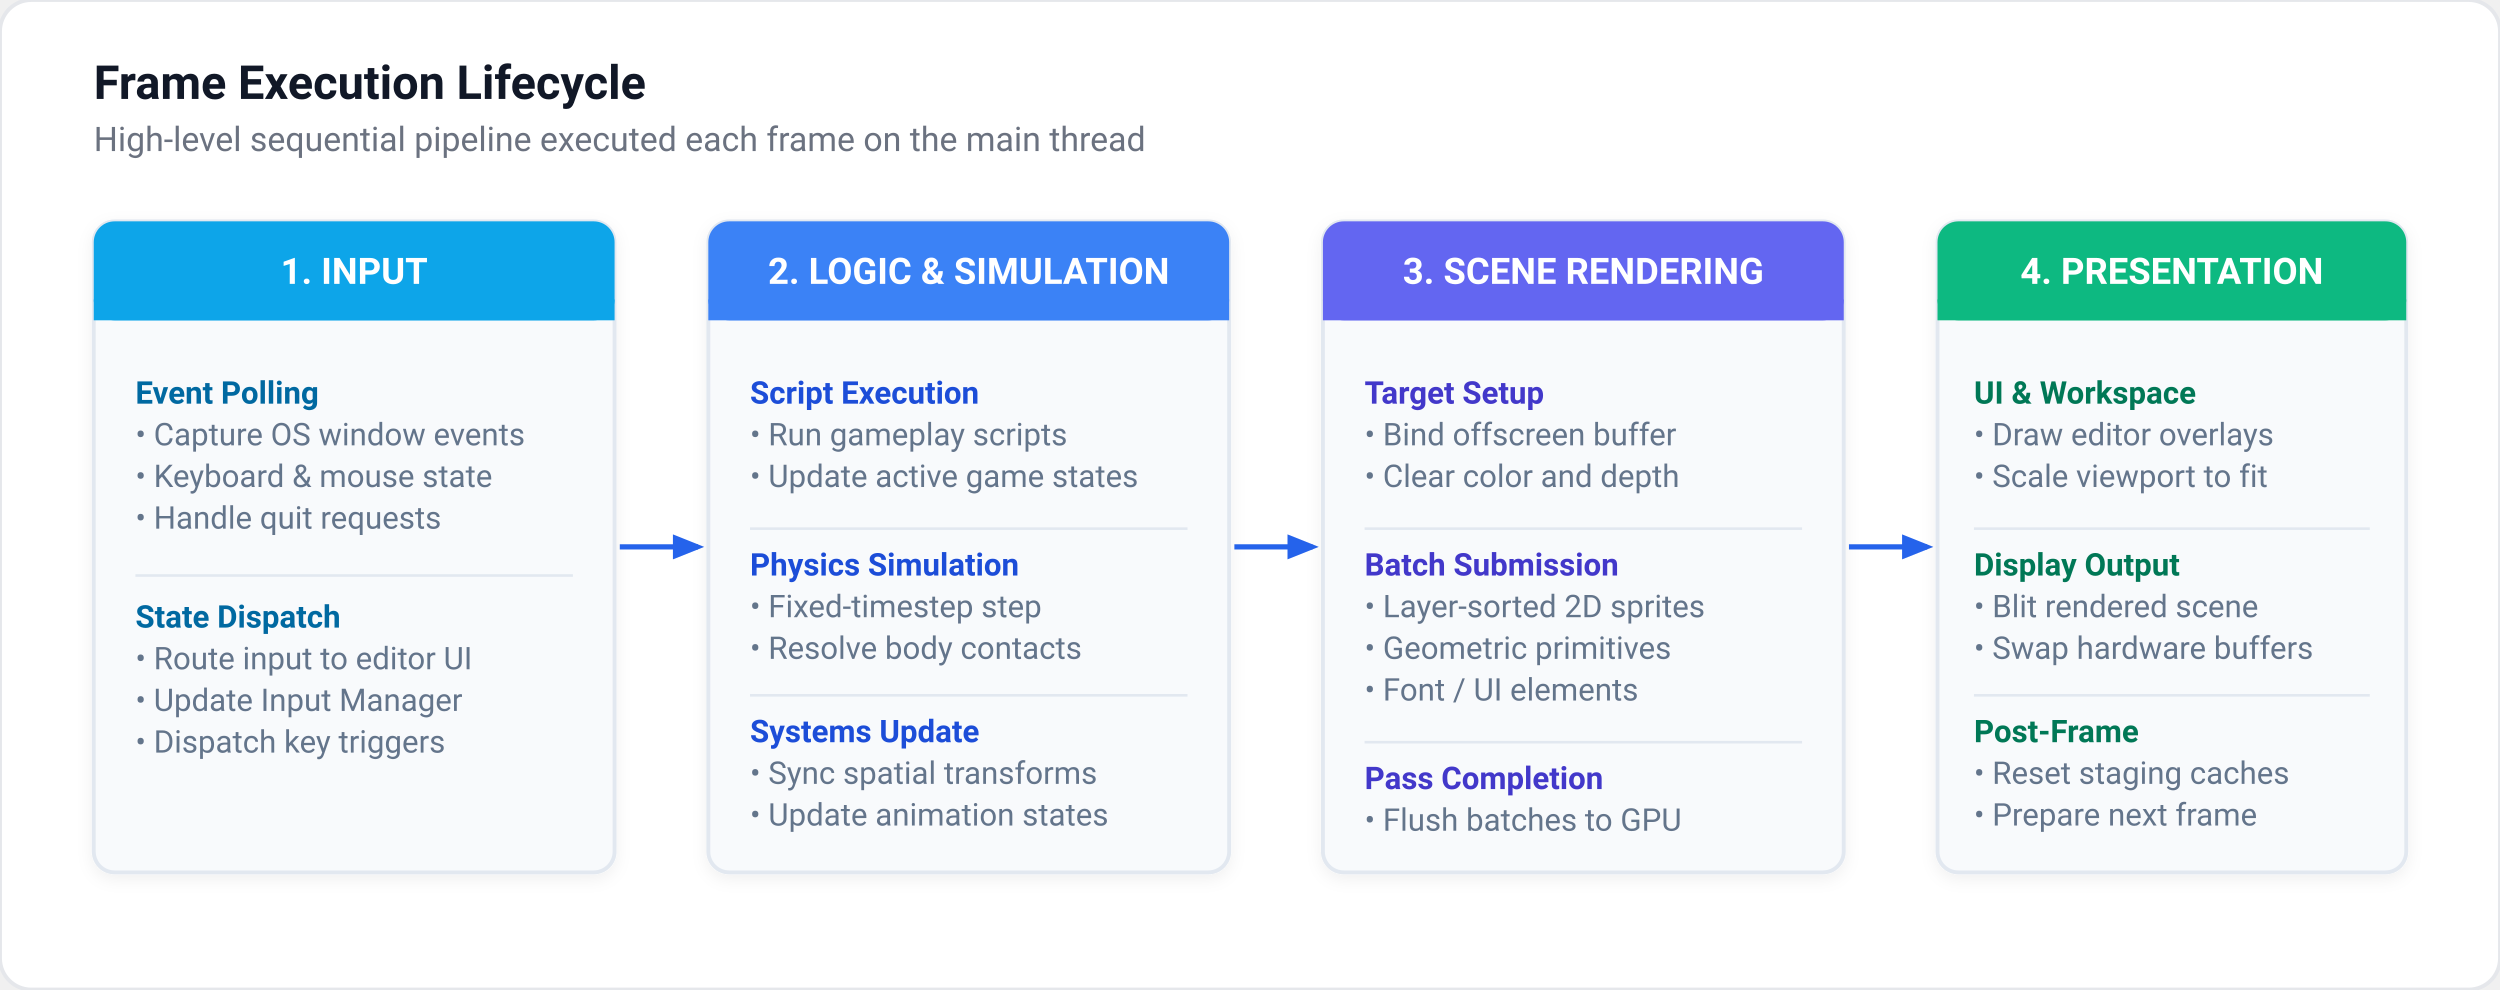
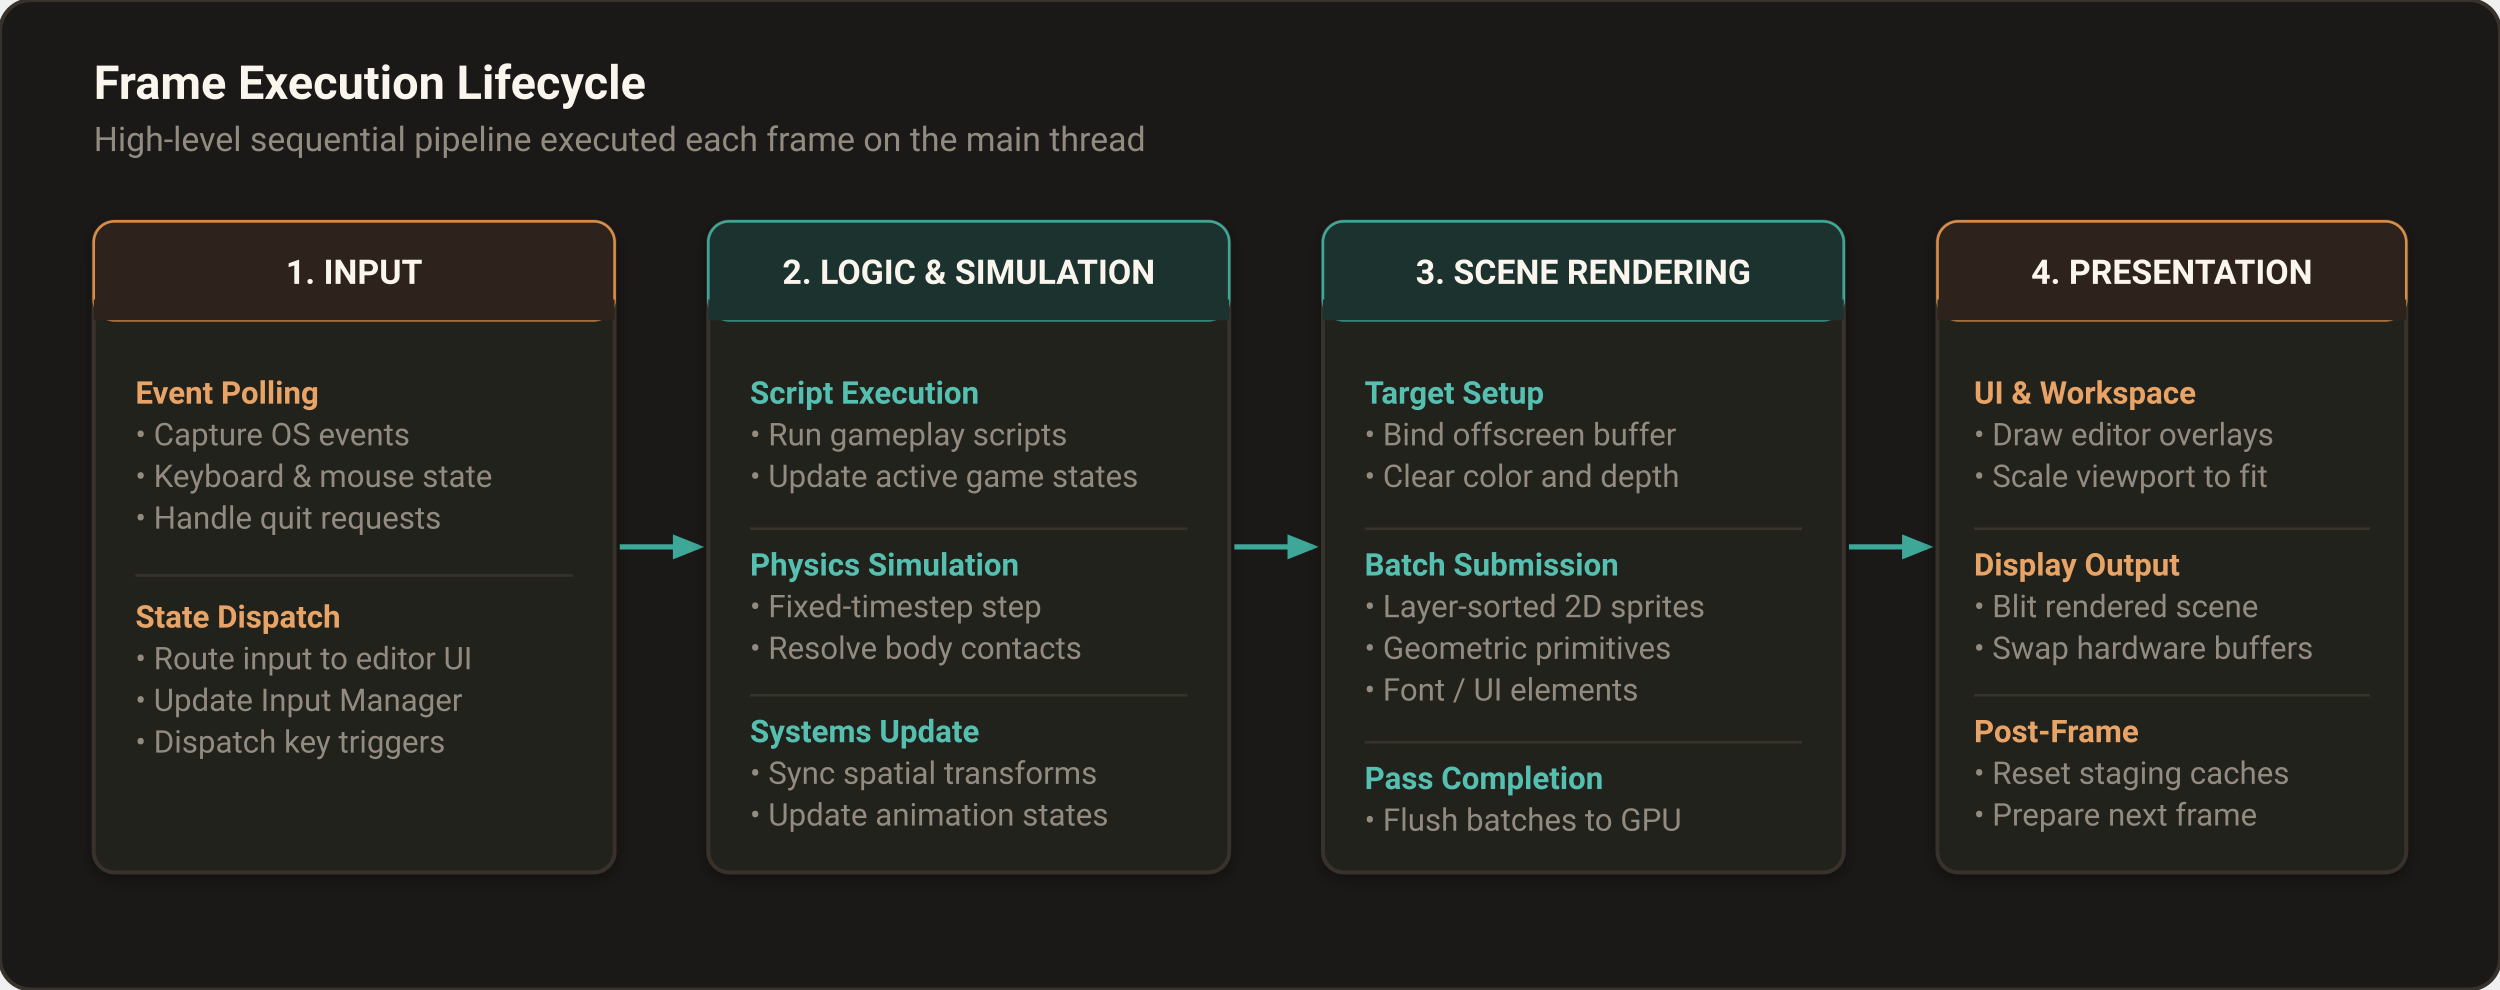
<svg xmlns="http://www.w3.org/2000/svg" viewBox="0 0 960 380" width="100%" height="100%" font-family="system-ui, -apple-system, 'Segoe UI', Roboto, Helvetica, Arial, sans-serif">
  <defs>
    <marker id="arrow" viewBox="0 0 10 10" refX="8" refY="5" markerWidth="6" markerHeight="6" orient="auto-start-reverse">
-       <path d="M 0 1 L 10 5 L 0 9 z" fill="#2563EB" />
+       <path d="M 0 1 L 10 5 L 0 9 z" fill="#3ea898" />
    </marker>
-     <filter id="shadow" x="-5%" y="-5%" width="110%" height="110%" filterUnits="userSpaceOnUse">
-       <feDropShadow dx="0" dy="2" stdDeviation="3" flood-opacity="0.06" />
+     <filter id="shadow" x="-4%" y="-5%" width="108%" height="110%">
+       <feDropShadow dx="0" dy="2" stdDeviation="3" flood-color="#000000" flood-opacity="0.35" />
    </filter>
  </defs>
-   <rect width="960" height="380" fill="#FFFFFF" rx="12" stroke="#E5E7EB" stroke-width="1.5" />
-   <text x="36" y="38" fill="#111827" font-size="18" font-weight="700">Frame Execution Lifecycle</text>
-   <text x="36" y="58" fill="#6B7280" font-size="13">High-level sequential pipeline executed each frame on the main thread</text>
+   <rect width="960" height="380" fill="#1b1917" rx="12" stroke="#38322c" stroke-width="1.5" />
+   <text x="36" y="38" fill="#faf6ee" font-size="18" font-weight="700">Frame Execution Lifecycle</text>
+   <text x="36" y="58" fill="#928b80" font-size="13">High-level sequential pipeline executed each frame on the main thread</text>
  <g transform="translate(36, 85)" filter="url(#shadow)">
-     <rect width="200" height="250" rx="8" fill="#F8FAFC" stroke="#E2E8F0" stroke-width="1.5" />
-     <rect width="200" height="38" rx="8" fill="#0EA5E9" />
-     <rect y="30" width="200" height="8" fill="#0EA5E9" />
-     <text x="100" y="24" text-anchor="middle" fill="#FFFFFF" font-size="14" font-weight="700">1. INPUT</text>
-     <g transform="translate(16, 56)" font-size="12" fill="#334155">
-       <text y="14" font-weight="700" fill="#0369A1">Event Polling</text>
-       <text y="30" fill="#64748B">• Capture OS window events</text>
-       <text y="46" fill="#64748B">• Keyboard &amp; mouse state</text>
-       <text y="62" fill="#64748B">• Handle quit requests</text>
-       <line x1="0" y1="80" x2="168" y2="80" stroke="#E2E8F0" stroke-width="1" />
-       <text y="100" font-weight="700" fill="#0369A1">State Dispatch</text>
-       <text y="116" fill="#64748B">• Route input to editor UI</text>
-       <text y="132" fill="#64748B">• Update Input Manager</text>
-       <text y="148" fill="#64748B">• Dispatch key triggers</text>
+     <rect width="200" height="250" rx="8" fill="#23201d" stroke="#38322c" stroke-width="1.5" />
+     <rect width="200" height="38" rx="8" fill="#2d231b" stroke="#d88e49" stroke-width="1" />
+     <rect y="30" width="200" height="8" fill="#2d231b" />
+     <text x="100" y="24" text-anchor="middle" fill="#faf6ee" font-size="13" font-weight="700">1. INPUT</text>
+     <g transform="translate(16, 56)" font-size="12" fill="#eae4d8">
+       <text y="14" font-weight="700" fill="#e7a466">Event Polling</text>
+       <text y="30" fill="#928b80">• Capture OS events</text>
+       <text y="46" fill="#928b80">• Keyboard &amp; mouse state</text>
+       <text y="62" fill="#928b80">• Handle quit requests</text>
+       <line x1="0" y1="80" x2="168" y2="80" stroke="#38322c" stroke-width="1" />
+       <text y="100" font-weight="700" fill="#e7a466">State Dispatch</text>
+       <text y="116" fill="#928b80">• Route input to editor UI</text>
+       <text y="132" fill="#928b80">• Update Input Manager</text>
+       <text y="148" fill="#928b80">• Dispatch key triggers</text>
    </g>
  </g>
-   <path d="M 238 210 L 268 210" stroke="#2563EB" stroke-width="2" marker-end="url(#arrow)" />
+   <path d="M 238 210 L 268 210" stroke="#3ea898" stroke-width="2" marker-end="url(#arrow)" />
  <g transform="translate(272, 85)" filter="url(#shadow)">
-     <rect width="200" height="250" rx="8" fill="#F8FAFC" stroke="#E2E8F0" stroke-width="1.5" />
-     <rect width="200" height="38" rx="8" fill="#3B82F6" />
-     <rect y="30" width="200" height="8" fill="#3B82F6" />
-     <text x="100" y="24" text-anchor="middle" fill="#FFFFFF" font-size="14" font-weight="700">2. LOGIC &amp; SIMULATION</text>
-     <g transform="translate(16, 56)" font-size="12" fill="#334155">
-       <text y="14" font-weight="700" fill="#1D4ED8">Script Execution</text>
-       <text y="30" fill="#64748B">• Run gameplay scripts</text>
-       <text y="46" fill="#64748B">• Update active game states</text>
-       <line x1="0" y1="62" x2="168" y2="62" stroke="#E2E8F0" stroke-width="1" />
-       <text y="80" font-weight="700" fill="#1D4ED8">Physics Simulation</text>
-       <text y="96" fill="#64748B">• Fixed-timestep step</text>
-       <text y="112" fill="#64748B">• Resolve body contacts</text>
-       <line x1="0" y1="126" x2="168" y2="126" stroke="#E2E8F0" stroke-width="1" />
-       <text y="144" font-weight="700" fill="#1D4ED8">Systems Update</text>
-       <text y="160" fill="#64748B">• Sync spatial transforms</text>
-       <text y="176" fill="#64748B">• Update animation states</text>
+     <rect width="200" height="250" rx="8" fill="#23201d" stroke="#38322c" stroke-width="1.5" />
+     <rect width="200" height="38" rx="8" fill="#1e332f" stroke="#3ea898" stroke-width="1" />
+     <rect y="30" width="200" height="8" fill="#1e332f" />
+     <text x="100" y="24" text-anchor="middle" fill="#faf6ee" font-size="13" font-weight="700">2. LOGIC &amp; SIMULATION</text>
+     <g transform="translate(16, 56)" font-size="12" fill="#eae4d8">
+       <text y="14" font-weight="700" fill="#56c0b0">Script Execution</text>
+       <text y="30" fill="#928b80">• Run gameplay scripts</text>
+       <text y="46" fill="#928b80">• Update active game states</text>
+       <line x1="0" y1="62" x2="168" y2="62" stroke="#38322c" stroke-width="1" />
+       <text y="80" font-weight="700" fill="#56c0b0">Physics Simulation</text>
+       <text y="96" fill="#928b80">• Fixed-timestep step</text>
+       <text y="112" fill="#928b80">• Resolve body contacts</text>
+       <line x1="0" y1="126" x2="168" y2="126" stroke="#38322c" stroke-width="1" />
+       <text y="144" font-weight="700" fill="#56c0b0">Systems Update</text>
+       <text y="160" fill="#928b80">• Sync spatial transforms</text>
+       <text y="176" fill="#928b80">• Update animation states</text>
    </g>
  </g>
-   <path d="M 474 210 L 504 210" stroke="#2563EB" stroke-width="2" marker-end="url(#arrow)" />
+   <path d="M 474 210 L 504 210" stroke="#3ea898" stroke-width="2" marker-end="url(#arrow)" />
  <g transform="translate(508, 85)" filter="url(#shadow)">
-     <rect width="200" height="250" rx="8" fill="#F8FAFC" stroke="#E2E8F0" stroke-width="1.5" />
-     <rect width="200" height="38" rx="8" fill="#6366F1" />
-     <rect y="30" width="200" height="8" fill="#6366F1" />
-     <text x="100" y="24" text-anchor="middle" fill="#FFFFFF" font-size="14" font-weight="700">3. SCENE RENDERING</text>
-     <g transform="translate(16, 56)" font-size="12" fill="#334155">
-       <text y="14" font-weight="700" fill="#4338CA">Target Setup</text>
-       <text y="30" fill="#64748B">• Bind offscreen buffer</text>
-       <text y="46" fill="#64748B">• Clear color and depth</text>
-       <line x1="0" y1="62" x2="168" y2="62" stroke="#E2E8F0" stroke-width="1" />
-       <text y="80" font-weight="700" fill="#4338CA">Batch Submission</text>
-       <text y="96" fill="#64748B">• Layer-sorted 2D sprites</text>
-       <text y="112" fill="#64748B">• Geometric primitives</text>
-       <text y="128" fill="#64748B">• Font / UI elements</text>
-       <line x1="0" y1="144" x2="168" y2="144" stroke="#E2E8F0" stroke-width="1" />
-       <text y="162" font-weight="700" fill="#4338CA">Pass Completion</text>
-       <text y="178" fill="#64748B">• Flush batches to GPU</text>
+     <rect width="200" height="250" rx="8" fill="#23201d" stroke="#38322c" stroke-width="1.5" />
+     <rect width="200" height="38" rx="8" fill="#1e332f" stroke="#3ea898" stroke-width="1" />
+     <rect y="30" width="200" height="8" fill="#1e332f" />
+     <text x="100" y="24" text-anchor="middle" fill="#faf6ee" font-size="13" font-weight="700">3. SCENE RENDERING</text>
+     <g transform="translate(16, 56)" font-size="12" fill="#eae4d8">
+       <text y="14" font-weight="700" fill="#56c0b0">Target Setup</text>
+       <text y="30" fill="#928b80">• Bind offscreen buffer</text>
+       <text y="46" fill="#928b80">• Clear color and depth</text>
+       <line x1="0" y1="62" x2="168" y2="62" stroke="#38322c" stroke-width="1" />
+       <text y="80" font-weight="700" fill="#56c0b0">Batch Submission</text>
+       <text y="96" fill="#928b80">• Layer-sorted 2D sprites</text>
+       <text y="112" fill="#928b80">• Geometric primitives</text>
+       <text y="128" fill="#928b80">• Font / UI elements</text>
+       <line x1="0" y1="144" x2="168" y2="144" stroke="#38322c" stroke-width="1" />
+       <text y="162" font-weight="700" fill="#56c0b0">Pass Completion</text>
+       <text y="178" fill="#928b80">• Flush batches to GPU</text>
    </g>
  </g>
-   <path d="M 710 210 L 740 210" stroke="#2563EB" stroke-width="2" marker-end="url(#arrow)" />
+   <path d="M 710 210 L 740 210" stroke="#3ea898" stroke-width="2" marker-end="url(#arrow)" />
  <g transform="translate(744, 85)" filter="url(#shadow)">
-     <rect width="180" height="250" rx="8" fill="#F8FAFC" stroke="#E2E8F0" stroke-width="1.5" />
-     <rect width="180" height="38" rx="8" fill="#10B981" />
-     <rect y="30" width="180" height="8" fill="#10B981" />
-     <text x="90" y="24" text-anchor="middle" fill="#FFFFFF" font-size="14" font-weight="700">4. PRESENTATION</text>
-     <g transform="translate(14, 56)" font-size="12" fill="#334155">
-       <text y="14" font-weight="700" fill="#047857">UI &amp; Workspace</text>
-       <text y="30" fill="#64748B">• Draw editor overlays</text>
-       <text y="46" fill="#64748B">• Scale viewport to fit</text>
-       <line x1="0" y1="62" x2="152" y2="62" stroke="#E2E8F0" stroke-width="1" />
-       <text y="80" font-weight="700" fill="#047857">Display Output</text>
-       <text y="96" fill="#64748B">• Blit rendered scene</text>
-       <text y="112" fill="#64748B">• Swap hardware buffers</text>
-       <line x1="0" y1="126" x2="152" y2="126" stroke="#E2E8F0" stroke-width="1" />
-       <text y="144" font-weight="700" fill="#047857">Post-Frame</text>
-       <text y="160" fill="#64748B">• Reset staging caches</text>
-       <text y="176" fill="#64748B">• Prepare next frame</text>
+     <rect width="180" height="250" rx="8" fill="#23201d" stroke="#38322c" stroke-width="1.5" />
+     <rect width="180" height="38" rx="8" fill="#2d231b" stroke="#d88e49" stroke-width="1" />
+     <rect y="30" width="180" height="8" fill="#2d231b" />
+     <text x="90" y="24" text-anchor="middle" fill="#faf6ee" font-size="13" font-weight="700">4. PRESENTATION</text>
+     <g transform="translate(14, 56)" font-size="12" fill="#eae4d8">
+       <text y="14" font-weight="700" fill="#e7a466">UI &amp; Workspace</text>
+       <text y="30" fill="#928b80">• Draw editor overlays</text>
+       <text y="46" fill="#928b80">• Scale viewport to fit</text>
+       <line x1="0" y1="62" x2="152" y2="62" stroke="#38322c" stroke-width="1" />
+       <text y="80" font-weight="700" fill="#e7a466">Display Output</text>
+       <text y="96" fill="#928b80">• Blit rendered scene</text>
+       <text y="112" fill="#928b80">• Swap hardware buffers</text>
+       <line x1="0" y1="126" x2="152" y2="126" stroke="#38322c" stroke-width="1" />
+       <text y="144" font-weight="700" fill="#e7a466">Post-Frame</text>
+       <text y="160" fill="#928b80">• Reset staging caches</text>
+       <text y="176" fill="#928b80">• Prepare next frame</text>
    </g>
  </g>
</svg>
